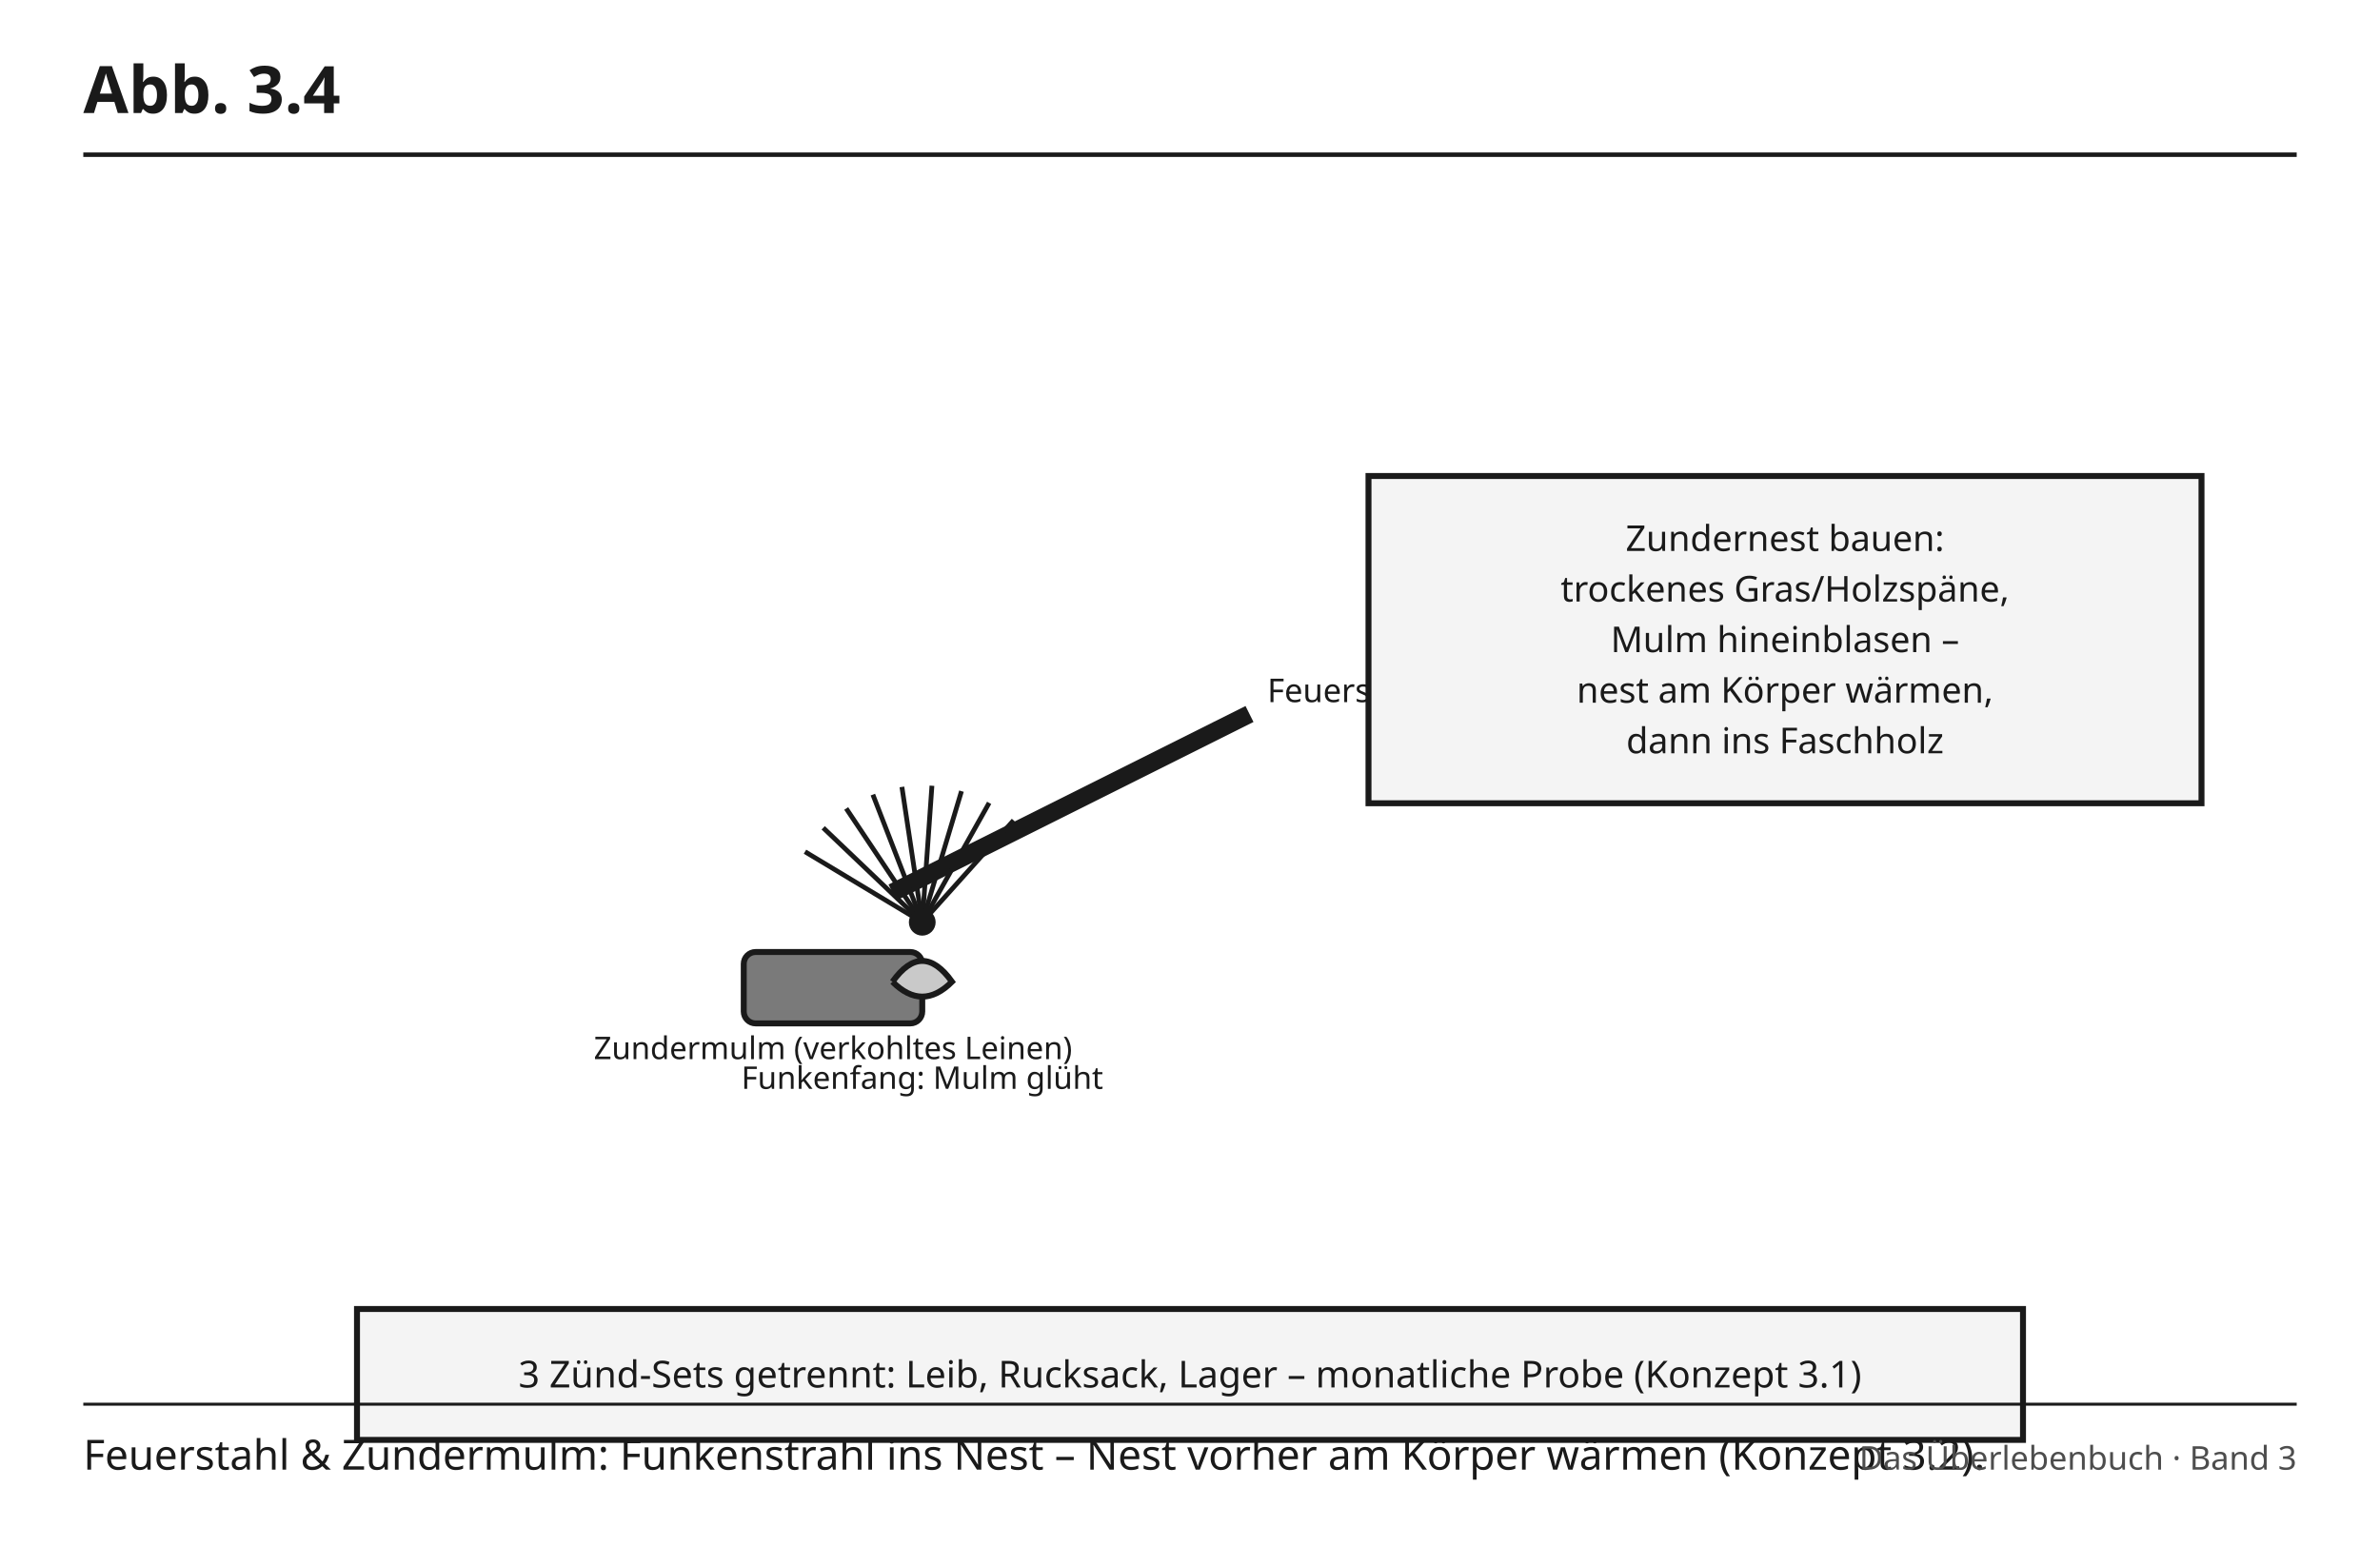
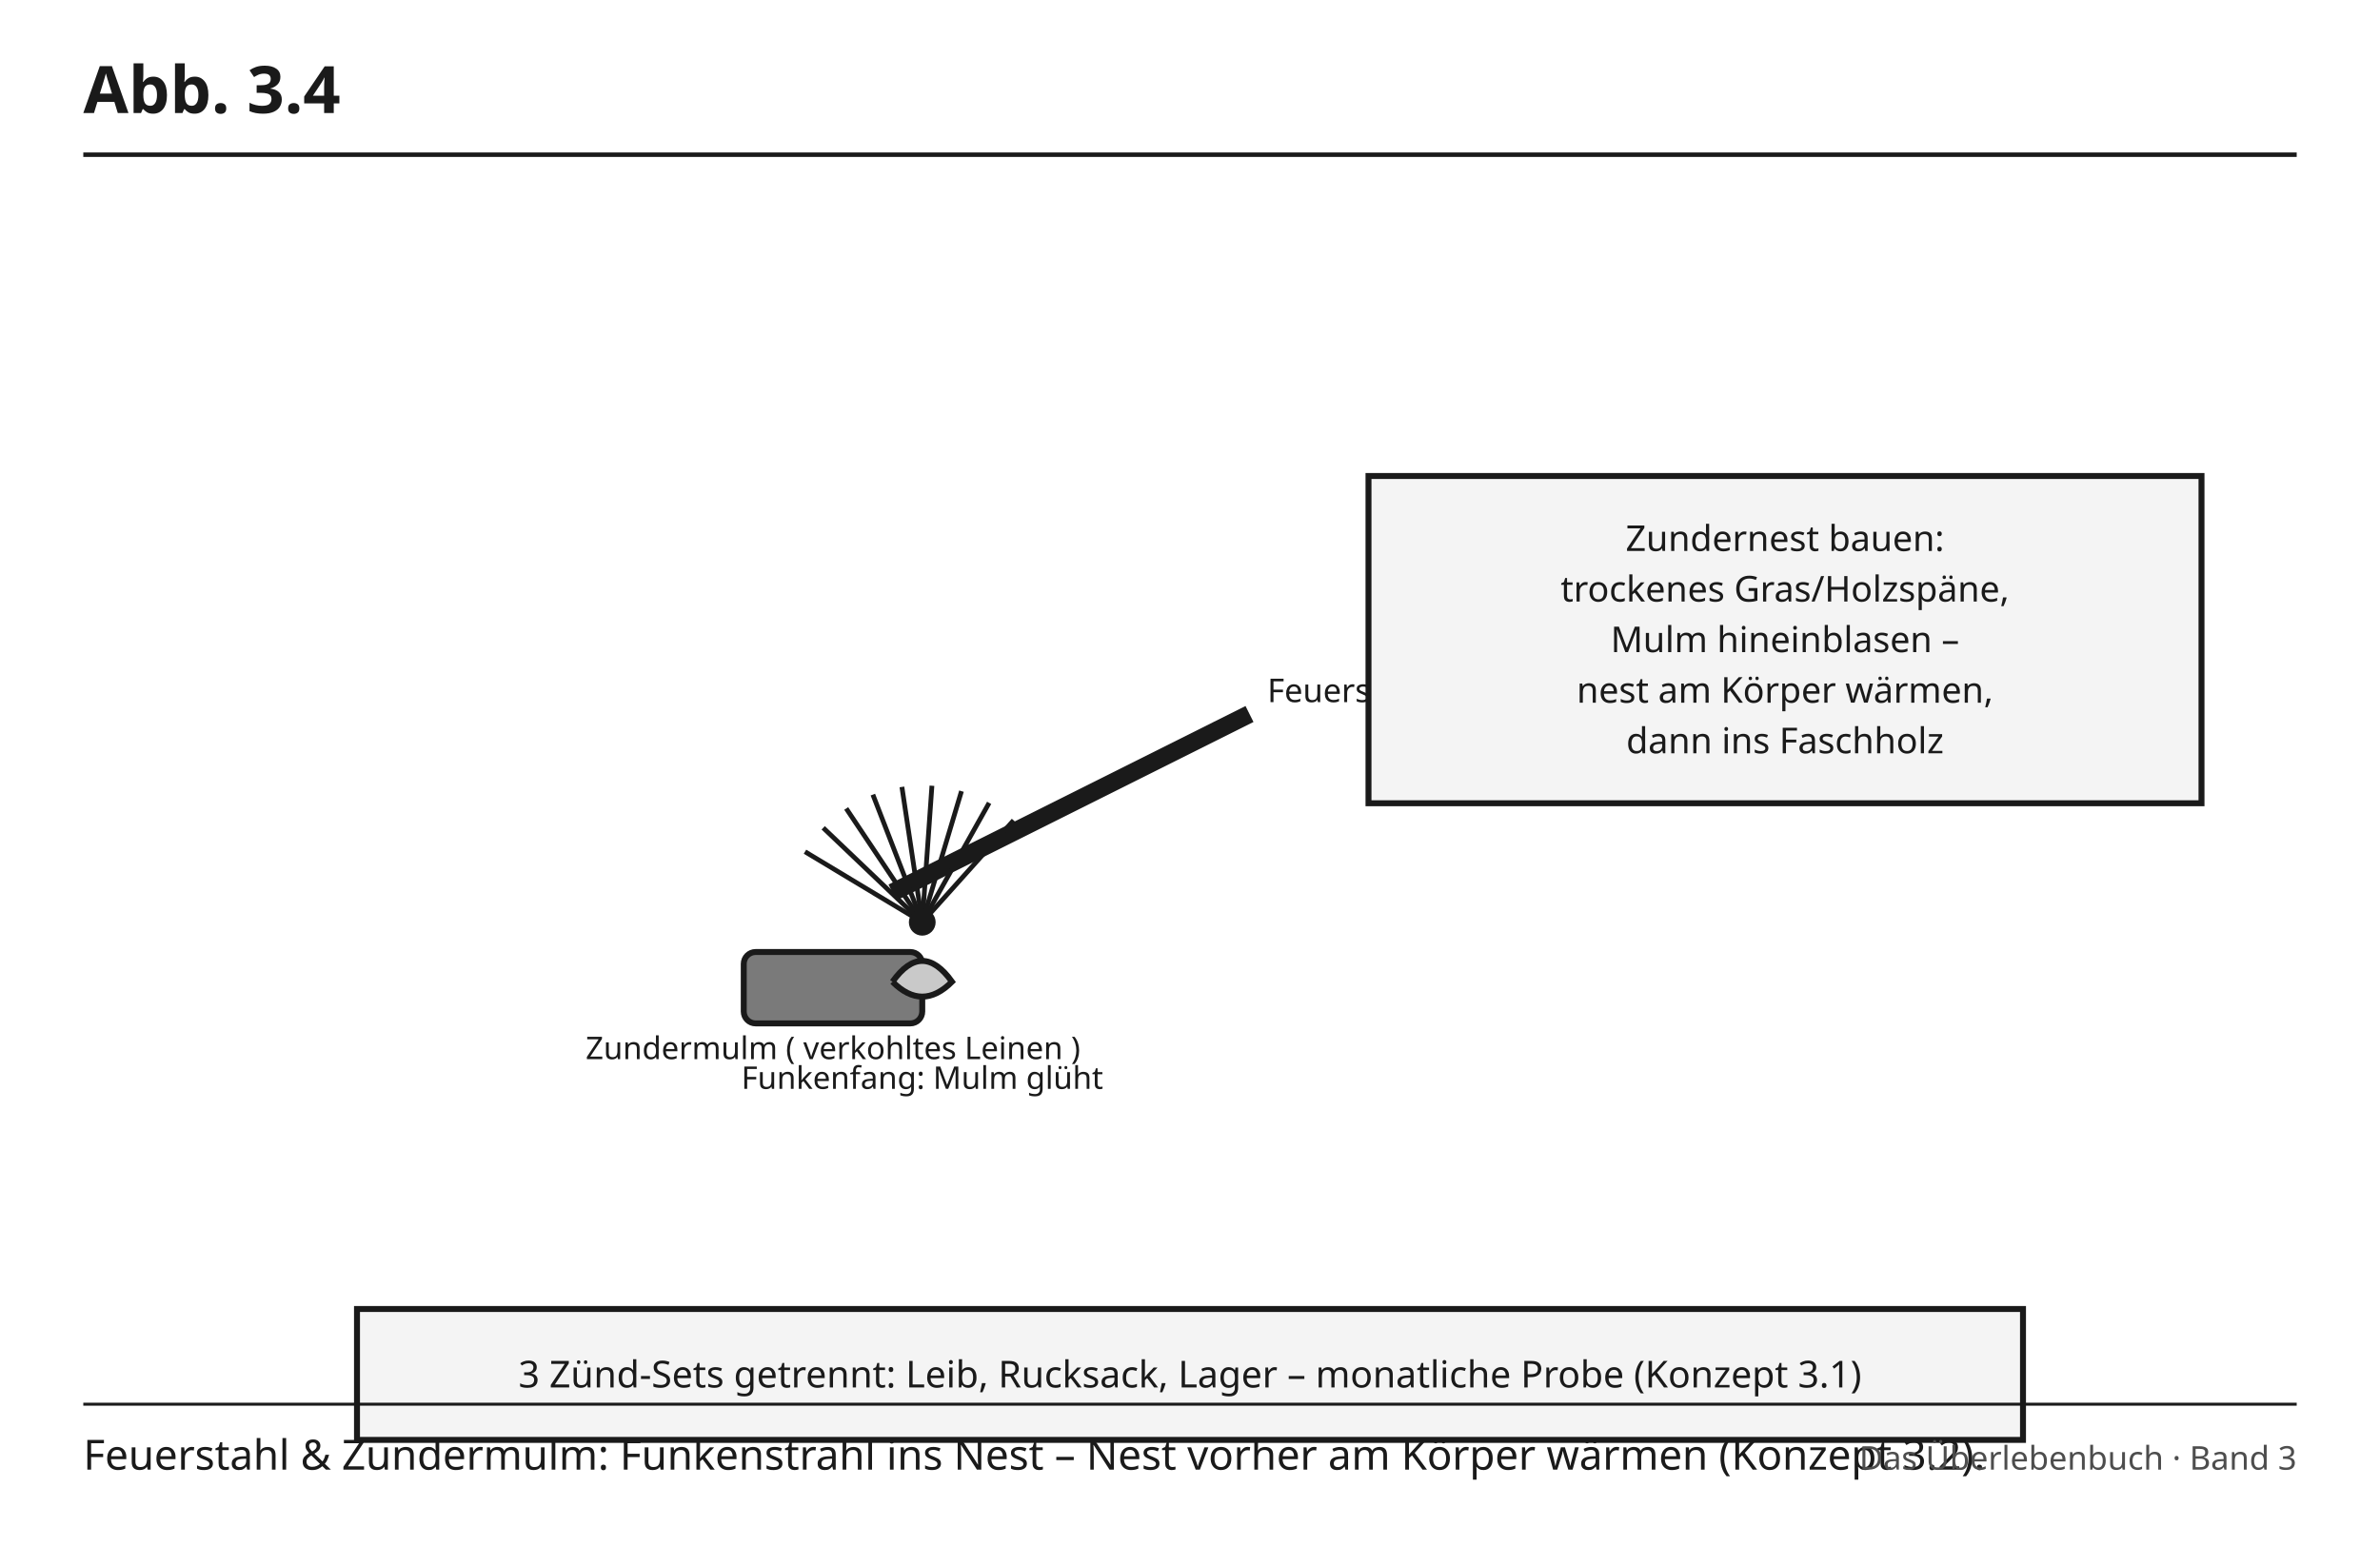
<svg xmlns="http://www.w3.org/2000/svg" xml:lang="de" viewBox="0 0 800 520" role="img" aria-label="Abb. 3.4 – Feuerstahl &amp; Zundermulm: Funkenstrahl ins Nest – Nest vorher am Körper wärmen (Konzept 3.2).">
  <defs>
    <marker id="ah" markerWidth="10" markerHeight="8" refX="9" refY="4" orient="auto">
      <path d="M0 0 L10 4 L0 8 z" fill="#1a1a1a" />
    </marker>
    <marker id="ahs" markerWidth="10" markerHeight="8" refX="1" refY="4" orient="auto">
      <path d="M10 0 L0 4 L10 8 z" fill="#1a1a1a" />
    </marker>
    <pattern id="hatch" width="8" height="8" patternTransform="rotate(45)" patternUnits="userSpaceOnUse">
      <line x1="0" y1="0" x2="0" y2="8" stroke="#8c8c8c" stroke-width="1.6" />
    </pattern>
    <pattern id="cross" width="8" height="8" patternUnits="userSpaceOnUse">
      <path d="M0 0 L8 8 M8 0 L0 8" stroke="#bfbfbf" stroke-width="1" />
    </pattern>
    <pattern id="dots" width="7" height="7" patternUnits="userSpaceOnUse">
      <circle cx="2" cy="2" r="1.4" fill="#8c8c8c" />
    </pattern>
  </defs>
  <rect x="0" y="0" width="800" height="520" fill="#ffffff" />
  <text x="28" y="38" font-family="sans-serif" font-size="22" text-anchor="start" font-weight="bold" fill="#1a1a1a">Abb. 3.4</text>
  <line x1="28" y1="52" x2="772" y2="52" stroke="#1a1a1a" stroke-width="1.5" />
  <line x1="300" y1="300" x2="420" y2="240" stroke="#1a1a1a" stroke-width="6" />
  <text x="426" y="236" font-family="sans-serif" font-size="11" text-anchor="start" font-weight="normal" fill="#1a1a1a">Feuerstahl (Kante nach unten)</text>
  <rect x="250" y="320" width="60" height="24" fill="#7a7a7a" stroke="#1a1a1a" stroke-width="2" rx="4" />
-   <text x="280" y="356" font-family="sans-serif" font-size="10.5" text-anchor="middle" font-weight="normal" fill="#1a1a1a">Zundermulm (verkohltes Leinen)</text>
+   <text x="280" y="356" font-family="sans-serif" font-size="10.5" text-anchor="middle" font-weight="normal" fill="#1a1a1a">Zundermulm ( verkohltes Leinen )</text>
  <line x1="310" y1="310" x2="270.583" y2="286.287" stroke="#1a1a1a" stroke-width="1.6" />
  <line x1="310" y1="310" x2="276.708" y2="278.257" stroke="#1a1a1a" stroke-width="1.6" />
  <line x1="310" y1="310" x2="284.438" y2="271.756" stroke="#1a1a1a" stroke-width="1.6" />
  <line x1="310" y1="310" x2="293.4" y2="267.1" stroke="#1a1a1a" stroke-width="1.6" />
  <line x1="310" y1="310" x2="303.162" y2="264.511" stroke="#1a1a1a" stroke-width="1.6" />
  <line x1="310" y1="310" x2="313.254" y2="264.115" stroke="#1a1a1a" stroke-width="1.6" />
  <line x1="310" y1="310" x2="323.189" y2="265.931" stroke="#1a1a1a" stroke-width="1.6" />
  <line x1="310" y1="310" x2="332.488" y2="269.872" stroke="#1a1a1a" stroke-width="1.6" />
  <line x1="310" y1="310" x2="340.703" y2="275.746" stroke="#1a1a1a" stroke-width="1.6" />
  <circle cx="310" cy="310" r="4" fill="#1a1a1a" stroke="#1a1a1a" stroke-width="1" />
  <path d="M300 330 q 10 -14 20 0 q -10 10 -20 0" fill="#c9c9c9" stroke="#1a1a1a" stroke-width="2" />
  <text x="310" y="366" font-family="sans-serif" font-size="10.5" text-anchor="middle" font-weight="normal" fill="#1a1a1a">Funkenfang: Mulm glüht</text>
  <rect x="460" y="160" width="280" height="110" fill="#f4f4f4" stroke="#1a1a1a" stroke-width="2" />
  <text x="600" y="185.2" font-family="sans-serif" font-size="12" text-anchor="middle" font-weight="normal" fill="#1a1a1a">Zundernest bauen:</text>
  <text x="600" y="202.2" font-family="sans-serif" font-size="12" text-anchor="middle" font-weight="normal" fill="#1a1a1a">trockenes Gras/Holzspäne,</text>
  <text x="600" y="219.2" font-family="sans-serif" font-size="12" text-anchor="middle" font-weight="normal" fill="#1a1a1a">Mulm hineinblasen –</text>
  <text x="600" y="236.2" font-family="sans-serif" font-size="12" text-anchor="middle" font-weight="normal" fill="#1a1a1a">nest am Körper wärmen,</text>
  <text x="600" y="253.2" font-family="sans-serif" font-size="12" text-anchor="middle" font-weight="normal" fill="#1a1a1a">dann ins Faschholz</text>
  <rect x="120" y="440" width="560" height="44" fill="#f4f4f4" stroke="#1a1a1a" stroke-width="2" />
  <text x="400" y="466.375" font-family="sans-serif" font-size="12.5" text-anchor="middle" font-weight="normal" fill="#1a1a1a">3 Zünd-Sets getrennt: Leib, Rucksack, Lager – monatliche Probe (Konzept 3.1)</text>
  <line x1="28" y1="472" x2="772" y2="472" stroke="#1a1a1a" stroke-width="1" />
  <text x="28" y="494" font-family="sans-serif" font-size="14" text-anchor="start" font-weight="normal" fill="#1a1a1a">Feuerstahl &amp; Zundermulm: Funkenstrahl ins Nest – Nest vorher am Körper wärmen (Konzept 3.2).</text>
  <text x="772" y="494" font-family="sans-serif" font-size="11" text-anchor="end" font-weight="normal" fill="#4d4d4d">Das Überlebenbuch · Band 3</text>
</svg>
